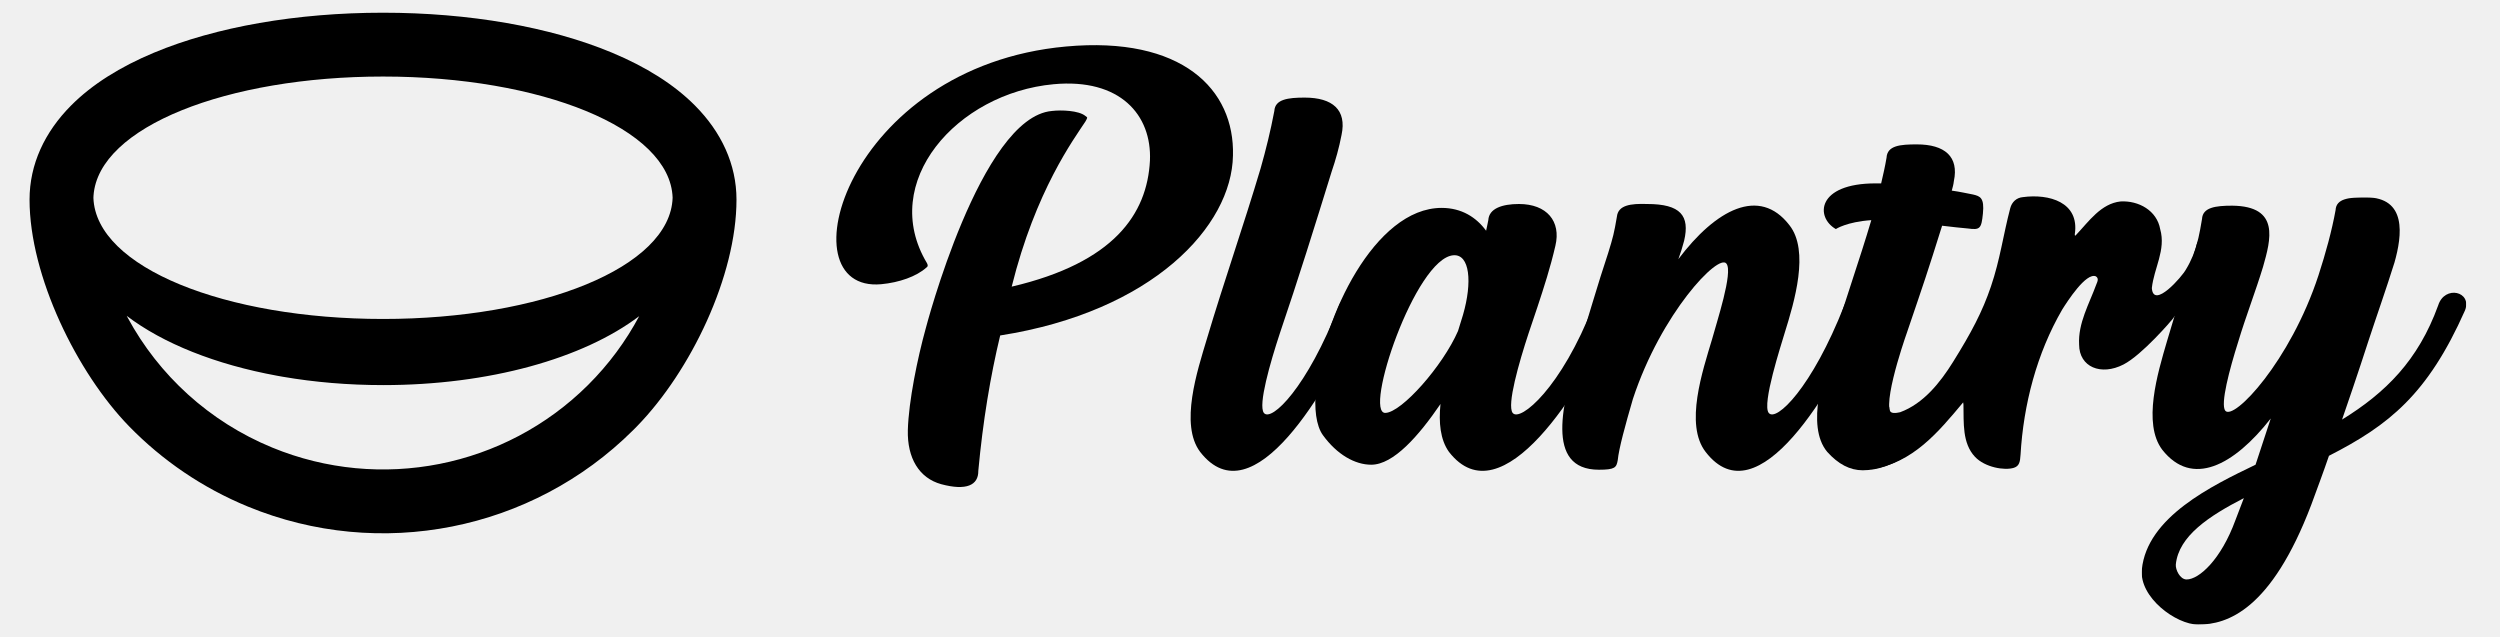
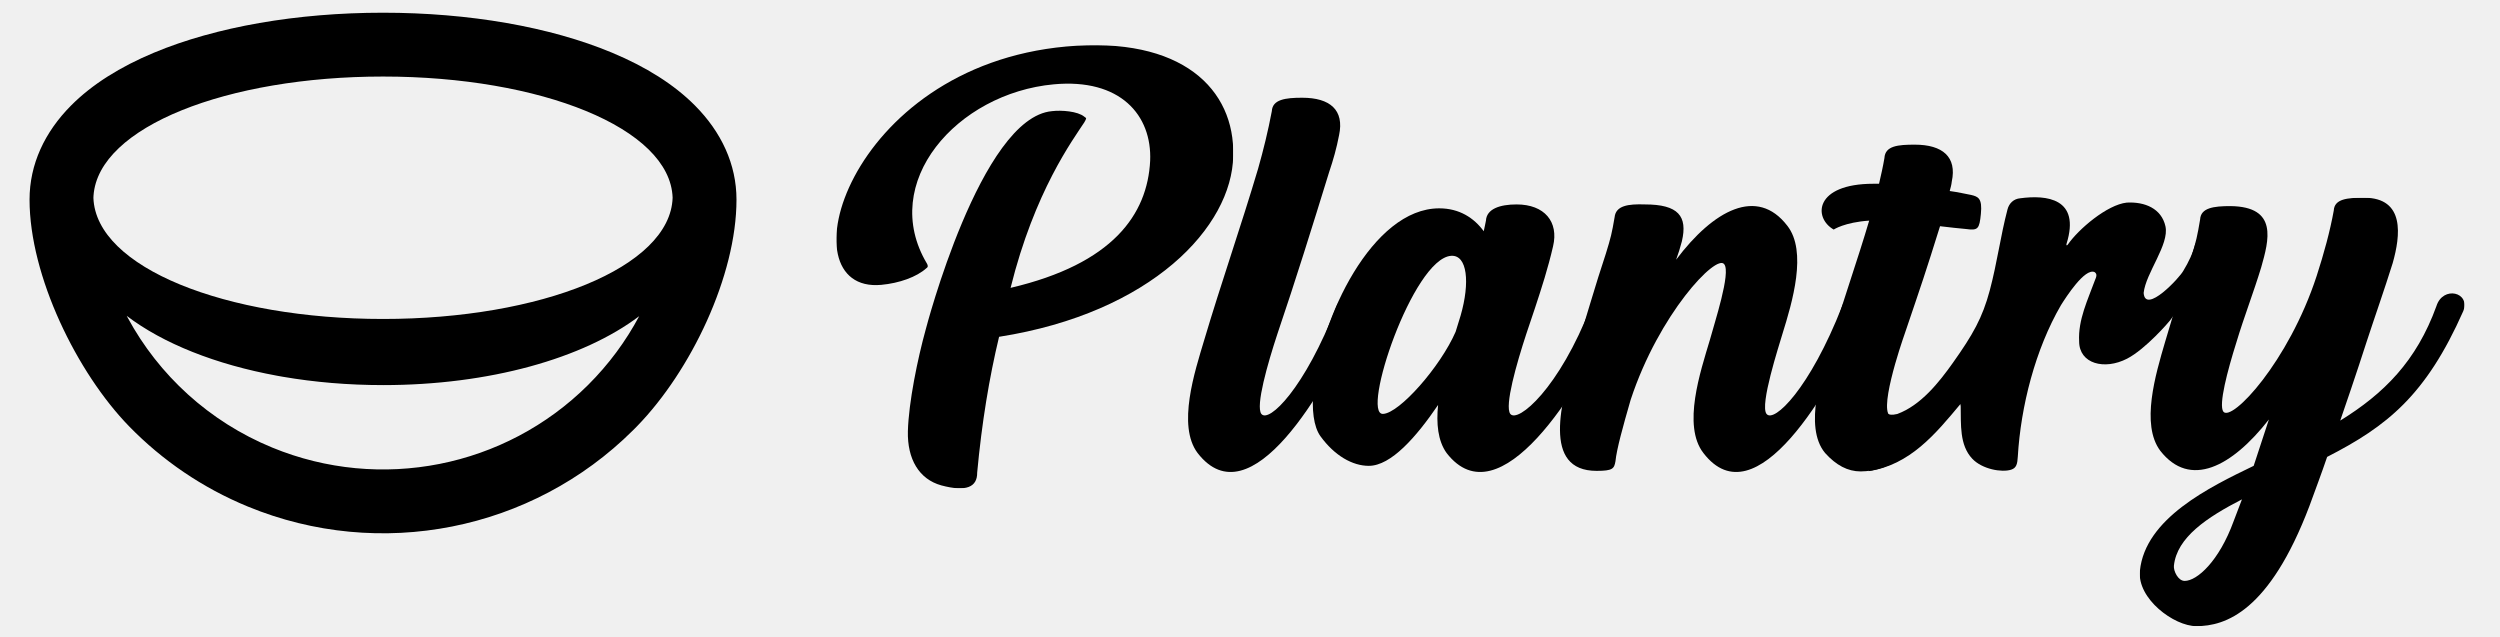
<svg xmlns="http://www.w3.org/2000/svg" xmlns:xlink="http://www.w3.org/1999/xlink" width="381px" height="97px" viewBox="0 0 381 97" version="1.1">
  <defs>
-     <polygon id="path-1" points="0 0 49.466 0 49.466 65.118 0 65.118" />
+     <polygon id="path-1" points="0 0 60.491 0 60.491 67.537 0 67.537" />
+     <polygon id="path-3" points="0 0 49.498 0 49.498 65.293 0 65.293" />
  </defs>
  <g id="Plantry-website" stroke="none" stroke-width="1" fill="none" fill-rule="evenodd">
    <g id="Plantry-4.0-website-+-ipad" transform="translate(-530, -79)">
      <g id="Brand/Plantry-Logo-Solid-2" style="mix-blend-mode: multiply;" transform="translate(444, 16)">
        <g id="Brand/Plantry-Logo-Solid" transform="translate(89.57647, 63.52941)">
          <g id="Brand/_/Lita-Logo-Outlined-Inverted-16-pt" transform="translate(0.354436, 0.835969)" fill="#000000" fill-rule="nonzero">
            <path d="M54.441,0.572 C67.546,0.572 79.904,2.721 89.345,6.663 C94.49,8.812 98.781,11.489 101.998,14.732 C105.991,18.758 108.31,23.652 108.31,29.059 C108.31,40.689 101.346,55.17 93.174,63.572 L92.854,63.898 L92.543,64.209 C77.129,79.538 53.963,84.122 33.834,75.832 C26.912,72.981 20.799,68.79 15.762,63.623 C7.802,55.458 0.572,40.681 0.572,29.059 C0.572,23.652 2.891,18.757 6.884,14.732 C10.101,11.489 14.392,8.811 19.537,6.663 C28.978,2.721 41.336,0.572 54.441,0.572 Z M15.379,46.768 L15.541,47.069 C20.268,55.799 27.93,62.879 37.539,66.836 C54.047,73.635 73.049,69.876 85.683,57.312 C88.847,54.165 91.456,50.621 93.482,46.818 C84.953,53.274 70.602,57.324 54.464,57.324 C49.124,57.324 43.98,56.881 39.178,56.054 L38.309,55.899 C28.933,54.179 20.917,50.984 15.379,46.768 Z M54.441,10.3 C30.698,10.3 11.099,17.97 10.324,28.416 L10.306,28.772 L10.306,28.809 C10.699,39.418 30.459,47.245 54.441,47.245 C78.449,47.245 98.228,39.398 98.577,28.772 C98.227,18.146 78.453,10.3 54.441,10.3 Z" id="Shape" />
          </g>
-           <g id="67%" transform="translate(123.8824, 6.352941)">
-             <path d="M55.444,61.987 C52.302,57.827 55.023,49.592 56.448,44.837 C59.05,36.093 62.059,27.518 64.66,18.773 C65.459,15.972 66.189,13 66.75,10.028 C66.849,8.246 68.829,7.991 71.377,7.991 C75.623,7.991 77.809,9.859 76.992,13.679 C76.621,15.632 76.089,17.5 75.481,19.283 C72.935,27.518 70.396,35.668 67.594,43.904 C66.111,48.403 64.256,54.856 65.154,56.044 C66.28,57.487 71.753,52.223 76.615,39.658 C77.334,37.621 81.583,37.621 79.822,41.526 C74.974,52.309 63.475,72.345 55.444,61.987" id="Fill-4" fill="#000000" />
-             <path d="M94.054,32.018 C88.233,32.442 80.269,56.214 83.686,56.044 C86.161,55.959 92.409,48.912 94.742,43.564 C94.99,42.8 95.247,41.951 95.503,41.102 C96.951,36.093 96.536,31.848 94.054,32.018 M105.501,43.904 C104.021,48.403 102.171,54.855 103.07,56.044 C104.198,57.487 110.516,52.224 115.368,39.659 C115.718,38.725 116.79,38.215 117.716,38.3 C118.463,38.47 119.083,39.064 118.97,40.168 C118.927,40.593 118.799,41.017 118.577,41.526 C113.738,52.308 101.404,72.345 93.365,61.987 C92.026,60.119 91.785,57.487 92.072,54.686 C88.771,59.525 84.917,63.94 81.516,63.94 C79.05,63.94 76.316,62.412 74.156,59.44 C73.114,57.997 72.79,55.365 73.113,52.224 C74.119,41.611 82.05,24.801 92.245,24.801 C95.304,24.801 97.534,26.244 99.025,28.282 C99.162,27.772 99.215,27.263 99.36,26.669 C99.458,24.886 101.481,24.207 104.03,24.207 C108.278,24.207 110.473,26.839 109.582,30.574 C108.819,33.885 107.827,36.942 106.844,39.913 C106.595,40.677 106.108,42.12 105.501,43.904" id="Fill-6" fill="#000000" />
-             <path d="M156.822,41.526 C151.906,52.309 140.439,72.345 132.476,61.987 C129.243,57.827 132.035,49.592 133.454,44.837 C134.137,42.29 136.706,34.565 135.646,33.291 C134.45,31.678 125.699,40.847 121.394,53.922 C120.214,57.997 119.273,61.393 119.083,63.26 C118.885,64.364 118.68,64.704 116.215,64.704 C107.882,64.704 110.724,54.346 113.06,46.45 C114.197,42.8 116.164,36.008 117.626,31.678 C118.387,29.216 118.532,28.622 118.953,26.16 C119.135,24.377 121.03,24.122 123.57,24.207 C128.667,24.207 130.1,25.99 129.202,29.81 C128.928,30.829 128.672,31.678 128.322,32.612 C134.018,25.056 140.667,21.49 145.247,27.433 C148.335,31.338 146.022,39.064 144.512,43.903 C143.991,45.686 141.039,54.686 142.092,56.044 C143.221,57.488 148.684,52.224 153.611,39.658 C154.242,37.621 158.491,37.621 156.822,41.526" id="Fill-8" fill="#000000" />
-             <path d="M151.982,44.837 C153.79,38.725 155.921,32.782 157.728,26.669 C153.964,26.924 152.324,28.027 152.324,28.027 C149.19,26.244 149.375,21.065 158.38,21.065 L159.229,21.065 C159.528,19.792 159.835,18.434 160.049,17.16 C160.153,15.292 162.124,15.122 164.672,15.122 C168.919,15.122 171.109,16.99 170.308,20.726 C170.256,21.235 170.129,21.66 169.992,22.169 C171.249,22.339 172.328,22.594 173.245,22.763 C174.324,23.018 174.978,23.273 174.739,25.65 C174.508,27.942 174.312,28.197 172.469,27.942 C171.372,27.858 170.03,27.688 168.518,27.518 C166.26,34.734 165.784,36.092 163.125,43.903 C162.648,45.262 158.796,56.469 161.262,56.469 C164.578,56.469 171,50.95 175.282,39.658 C175.997,37.621 180.136,37.027 178.468,40.932 C174.961,50.441 165.864,64.789 156.425,64.789 C154.47,64.789 152.693,63.855 151.012,61.987 C147.675,57.997 150.566,49.592 151.982,44.837" id="Fill-10" fill="#000000" />
-             <g id="Group-14" transform="translate(198.9345, 23.18776)">
+           <g id="Group-17" transform="translate(123.8824, 6.352941)">
+             <g id="Group-3">
              <mask id="mask-2" fill="white">
                <use xlink:href="#path-1" />
              </mask>
+               <g id="Clip-2" />
+               <path d="M60.484,16.866 C60.306,27.677 48.056,40.787 24.8,44.447 C23.305,50.661 22.164,57.557 21.464,65.133 C21.489,67.347 19.808,68.113 16.001,67.091 C12.609,66.155 10.801,63.09 10.902,58.834 C11.022,54.407 12.393,47.767 13.618,43.341 C13.618,43.341 21.994,10.992 32.884,10.055 C34.262,9.885 36.779,10.055 37.796,10.907 C38.195,11.162 38.11,11.162 37.793,11.758 C36.075,14.397 30.207,22.26 26.555,36.987 C42.156,33.327 47.406,25.804 47.825,17.632 C48.12,10.651 43.262,5.033 33.137,5.969 C18.379,7.331 6.424,20.952 13.812,33.295 C13.955,33.551 14.014,33.806 13.741,33.976 C12.239,35.338 9.59,36.275 6.843,36.53 C-8.096,37.892 1.481,3.27 35.024,0.206 C52.695,-1.412 60.762,6.735 60.484,16.866" id="Fill-1" fill="#000000" mask="url(#mask-2)" />
+             </g>
+             <path d="M55.054,62.154 C51.911,57.982 54.633,49.725 56.059,44.958 C58.663,36.19 61.674,27.592 64.276,18.824 C65.075,16.015 65.807,13.035 66.368,10.055 C66.467,8.268 68.448,8.012 70.997,8.012 C75.247,8.012 77.434,9.885 76.616,13.716 C76.245,15.674 75.713,17.547 75.104,19.335 C72.557,27.592 70.016,35.764 67.212,44.022 C65.728,48.533 63.872,55.003 64.77,56.195 C65.898,57.642 71.374,52.364 76.239,39.765 C76.959,37.722 81.21,37.722 79.448,41.638 C74.597,52.45 63.09,72.54 55.054,62.154" id="Fill-4" fill="#000000" />
+             <path d="M93.69,32.104 C87.864,32.529 79.895,56.365 83.315,56.195 C85.791,56.11 92.043,49.044 94.378,43.681 C94.626,42.915 94.883,42.063 95.14,41.212 C96.589,36.19 96.173,31.933 93.69,32.104 M105.144,44.022 C103.663,48.533 101.812,55.003 102.711,56.195 C103.84,57.642 110.162,52.364 115.017,39.765 C115.368,38.829 116.44,38.318 117.367,38.403 C118.115,38.574 118.735,39.169 118.622,40.276 C118.579,40.702 118.451,41.127 118.228,41.638 C113.386,52.449 101.045,72.54 93,62.154 C91.66,60.281 91.419,57.642 91.706,54.833 C88.403,59.685 84.547,64.112 81.144,64.112 C78.676,64.112 75.94,62.58 73.779,59.6 C72.736,58.153 72.411,55.514 72.734,52.364 C73.742,41.723 81.678,24.868 91.879,24.868 C94.94,24.868 97.172,26.315 98.664,28.358 C98.801,27.847 98.853,27.336 98.999,26.741 C99.097,24.953 101.122,24.272 103.672,24.272 C107.923,24.272 110.119,26.911 109.227,30.657 C108.464,33.977 107.471,37.041 106.487,40.021 C106.239,40.786 105.751,42.234 105.144,44.022" id="Fill-6" fill="#000000" />
+             <path d="M156.498,41.638 C151.579,52.449 140.105,72.54 132.137,62.154 C128.902,57.982 131.696,49.725 133.115,44.958 C133.799,42.404 136.369,34.658 135.308,33.381 C134.112,31.763 125.356,40.957 121.047,54.067 C119.866,58.153 118.925,61.558 118.735,63.431 C118.537,64.537 118.332,64.878 115.864,64.878 C107.526,64.878 110.371,54.493 112.708,46.575 C113.846,42.915 115.814,36.105 117.277,31.763 C118.038,29.294 118.183,28.699 118.605,26.23 C118.787,24.442 120.683,24.187 123.224,24.272 C128.325,24.272 129.759,26.06 128.86,29.89 C128.587,30.912 128.33,31.763 127.98,32.699 C133.68,25.123 140.333,21.548 144.916,27.507 C148.006,31.422 145.692,39.169 144.18,44.022 C143.659,45.809 140.705,54.833 141.758,56.195 C142.888,57.642 148.355,52.364 153.285,39.765 C153.917,37.722 158.169,37.722 156.498,41.638" id="Fill-8" fill="#000000" />
+             <path d="M151.655,44.958 C153.465,38.829 155.597,32.87 157.405,26.741 C153.639,26.996 151.997,28.103 151.997,28.103 C148.862,26.315 149.046,21.122 158.057,21.122 L158.907,21.122 C159.207,19.845 159.513,18.483 159.727,17.206 C159.831,15.333 161.803,15.163 164.353,15.163 C168.603,15.163 170.794,17.036 169.993,20.782 C169.941,21.292 169.814,21.718 169.677,22.229 C170.935,22.399 172.014,22.654 172.932,22.825 C174.012,23.08 174.666,23.336 174.427,25.719 C174.196,28.018 173.999,28.273 172.155,28.018 C171.058,27.932 169.715,27.762 168.202,27.592 C165.943,34.828 165.466,36.19 162.806,44.022 C162.328,45.384 158.474,56.621 160.941,56.621 C164.259,56.621 171.119,51.071 175.404,39.749 C176.119,37.706 179.827,37.126 178.158,41.042 C174.649,50.576 165.546,64.963 156.101,64.963 C154.144,64.963 152.367,64.027 150.684,62.154 C147.345,58.153 150.238,49.725 151.655,44.958" id="Fill-10" fill="#000000" />
+             <g id="Group-14" transform="translate(198.6381, 23.25016)">
+               <mask id="mask-4" fill="white">
+                 <use xlink:href="#path-3" />
+               </mask>
              <g id="Clip-13" />
-               <path d="M15.568,45.846 C10.279,48.563 5.636,51.619 5.202,55.949 C5.126,56.713 5.824,58.241 6.845,58.241 C8.716,58.241 12.075,55.27 14.302,49.157 L15.568,45.846 Z M49.273,17.235 C43.582,30.055 37.677,34.724 28.54,39.394 C27.7,41.856 26.774,44.318 25.841,46.865 C19.734,62.911 13.048,65.118 8.625,65.118 C5.222,65.118 -0.402,60.958 0.023,56.713 C0.822,48.733 10.652,43.978 17.352,40.752 L19.67,33.705 C14.018,40.922 7.65,44.233 3.126,38.46 C0.124,34.469 2.42,26.829 3.839,21.989 C4.987,18.169 6.542,12.82 7.859,8.999 C8.615,6.537 8.777,5.773 9.193,3.311 C9.286,1.529 11.266,1.274 13.815,1.274 C21.113,1.359 19.669,6.452 18.489,10.613 C17.352,14.348 15.866,18.169 14.719,21.989 C13.351,26.319 11.984,31.498 12.732,32.517 C14.016,34.13 22.667,24.961 26.945,11.886 C28.048,8.49 28.981,5.094 29.549,1.953 C29.642,0.17 31.612,0 34.161,0 C40.448,0 39.705,5.773 38.526,9.933 C37.28,13.924 35.744,18.254 34.523,21.989 C34.523,21.989 32.92,26.998 30.535,33.875 C37.146,29.8 42.141,24.876 45.185,16.471 C46.177,13.329 50.41,14.348 49.273,17.235 L49.273,17.235 Z" id="Fill-12" fill="#000000" mask="url(#mask-2)" />
+               <path d="M15.578,45.969 C10.286,48.694 5.64,51.758 5.206,56.099 C5.13,56.866 5.828,58.398 6.849,58.398 C8.722,58.398 12.083,55.419 14.311,49.29 L15.578,45.969 Z M49.305,17.281 C43.61,30.135 37.702,34.818 28.559,39.5 C27.718,41.968 26.792,44.437 25.857,46.991 C19.747,63.08 13.057,65.293 8.63,65.293 C5.225,65.293 -0.402,61.122 0.023,56.866 C0.822,48.864 10.659,44.097 17.363,40.862 L19.683,33.796 C14.027,41.032 7.655,44.352 3.128,38.563 C0.125,34.562 2.422,26.901 3.842,22.049 C4.991,18.218 6.546,12.855 7.864,9.024 C8.621,6.555 8.783,5.789 9.199,3.32 C9.292,1.533 11.273,1.277 13.824,1.277 C21.126,1.362 19.682,6.47 18.501,10.641 C17.363,14.387 15.876,18.218 14.728,22.049 C13.36,26.39 11.992,31.583 12.741,32.604 C14.025,34.222 22.682,25.028 26.963,11.918 C28.067,8.513 29,5.108 29.569,1.958 C29.661,0.17 31.633,0 34.184,0 C40.475,0 39.731,5.789 38.551,9.96 C37.304,13.961 35.767,18.303 34.545,22.049 C34.545,22.049 32.941,27.071 30.555,33.966 C37.17,29.88 42.168,24.943 45.215,16.515 C46.207,13.365 50.442,14.387 49.305,17.281 L49.305,17.281 Z" id="Fill-12" fill="#000000" mask="url(#mask-4)" />
            </g>
-             <path d="M203.624,41.76 L208.629,35.106 C208.629,35.106 208.159,32.812 207.45,29.906 C207.085,31.386 206.488,32.856 205.693,34.16 C205.133,35.229 200.714,40.318 200.482,37.021 C200.802,33.984 202.651,31.216 201.758,28.056 C201.253,25.19 198.459,23.667 195.718,23.818 C192.732,24.135 190.862,26.887 188.947,28.909 C188.758,29.132 188.743,29.03 188.741,28.808 C189.485,23.9 184.785,22.627 180.835,23.159 C179.848,23.241 179.141,23.913 178.9,24.855 C177.83,28.92 177.368,32.636 175.953,36.8 C174.655,40.622 172.982,43.788 170.183,48.28 C168.252,51.379 165.688,54.636 162.117,55.942 C160.437,56.339 160.486,55.645 160.446,55.075 C159.661,57.695 158.525,61.914 157.74,64.633 C164.059,63.696 167.961,58.944 171.729,54.437 C171.745,54.553 171.77,54.669 171.772,54.787 C171.827,57.545 171.569,60.653 173.53,62.739 C175.041,64.345 178.036,64.865 179.462,64.408 C180.281,64.145 180.407,63.5 180.471,62.419 C180.921,54.77 182.936,46.98 186.831,40.28 C187.593,39.071 190.459,34.589 191.954,35.233 C192.441,35.551 192.195,36.026 192.019,36.462 C190.935,39.435 189.217,42.375 189.398,45.63 C189.407,49.051 192.731,50.431 196.163,48.665 C199.01,47.199 203.524,41.911 203.624,41.76" id="Fill-15" fill="#000000" />
+             <path d="M203.223,41.988 L208.231,35.316 C208.231,35.316 207.855,33.051 207.145,30.137 C206.78,31.62 206.089,33.06 205.293,34.367 C204.733,35.439 199.466,41.066 199.234,37.76 C199.553,34.715 203.175,30.391 202.555,27.604 C201.952,24.89 199.403,23.843 196.66,23.994 C193.672,24.312 189.313,28.029 187.685,30.379 C187.518,30.619 187.412,30.49 187.479,30.278 C189.665,23.286 184.372,22.803 180.42,23.336 C179.432,23.418 178.725,24.092 178.483,25.037 C177.412,29.113 176.917,33.118 175.781,37.378 C174.669,41.546 173.211,44.116 170.154,48.423 C168.037,51.408 165.262,54.898 161.689,56.208 C160.008,56.605 160.057,55.91 160.017,55.338 C159.231,57.965 158.095,62.195 157.309,64.922 C163.632,63.982 167.537,59.218 171.307,54.699 C171.323,54.815 171.349,54.931 171.351,55.049 C171.406,57.815 171.147,60.931 173.11,63.023 C174.621,64.633 177.618,65.155 179.045,64.696 C179.865,64.432 179.991,63.786 180.055,62.702 C180.505,55.032 182.724,46.359 186.621,39.641 C187.384,38.43 190.252,33.935 191.749,34.581 C192.235,34.9 191.989,35.376 191.813,35.814 C190.728,38.794 189.22,41.874 189.401,45.139 C189.41,48.569 193.267,49.554 196.701,47.783 C199.55,46.314 203.123,42.138 203.223,41.988" id="Fill-15" fill="#000000" />
          </g>
-           <path d="M148.852,50.596 C147.358,56.793 146.218,63.67 145.518,71.226 C145.544,73.434 143.678,74.283 139.873,73.264 C136.483,72.33 134.676,69.274 134.778,65.029 C134.897,60.614 136.267,53.992 137.492,49.577 C137.492,49.577 145.862,17.315 156.745,16.381 C158.122,16.212 160.824,16.296 161.84,17.145 C162.238,17.4 162.153,17.4 161.837,17.994 C160.12,20.626 154.256,28.468 150.606,43.155 C166.197,39.505 171.258,32.088 171.676,23.938 C171.972,16.976 167.116,11.372 156.998,12.306 C142.25,13.665 130.302,27.249 137.685,39.559 C137.828,39.814 137.887,40.068 137.614,40.238 C136.113,41.597 133.467,42.531 130.721,42.785 C115.792,44.144 125.362,9.614 158.884,6.558 C176.543,4.945 184.605,13.07 184.327,23.174 C184.149,33.956 172.093,46.945 148.852,50.596 Z" id="Fill-1" fill="#000000" />
        </g>
      </g>
    </g>
  </g>
</svg>
